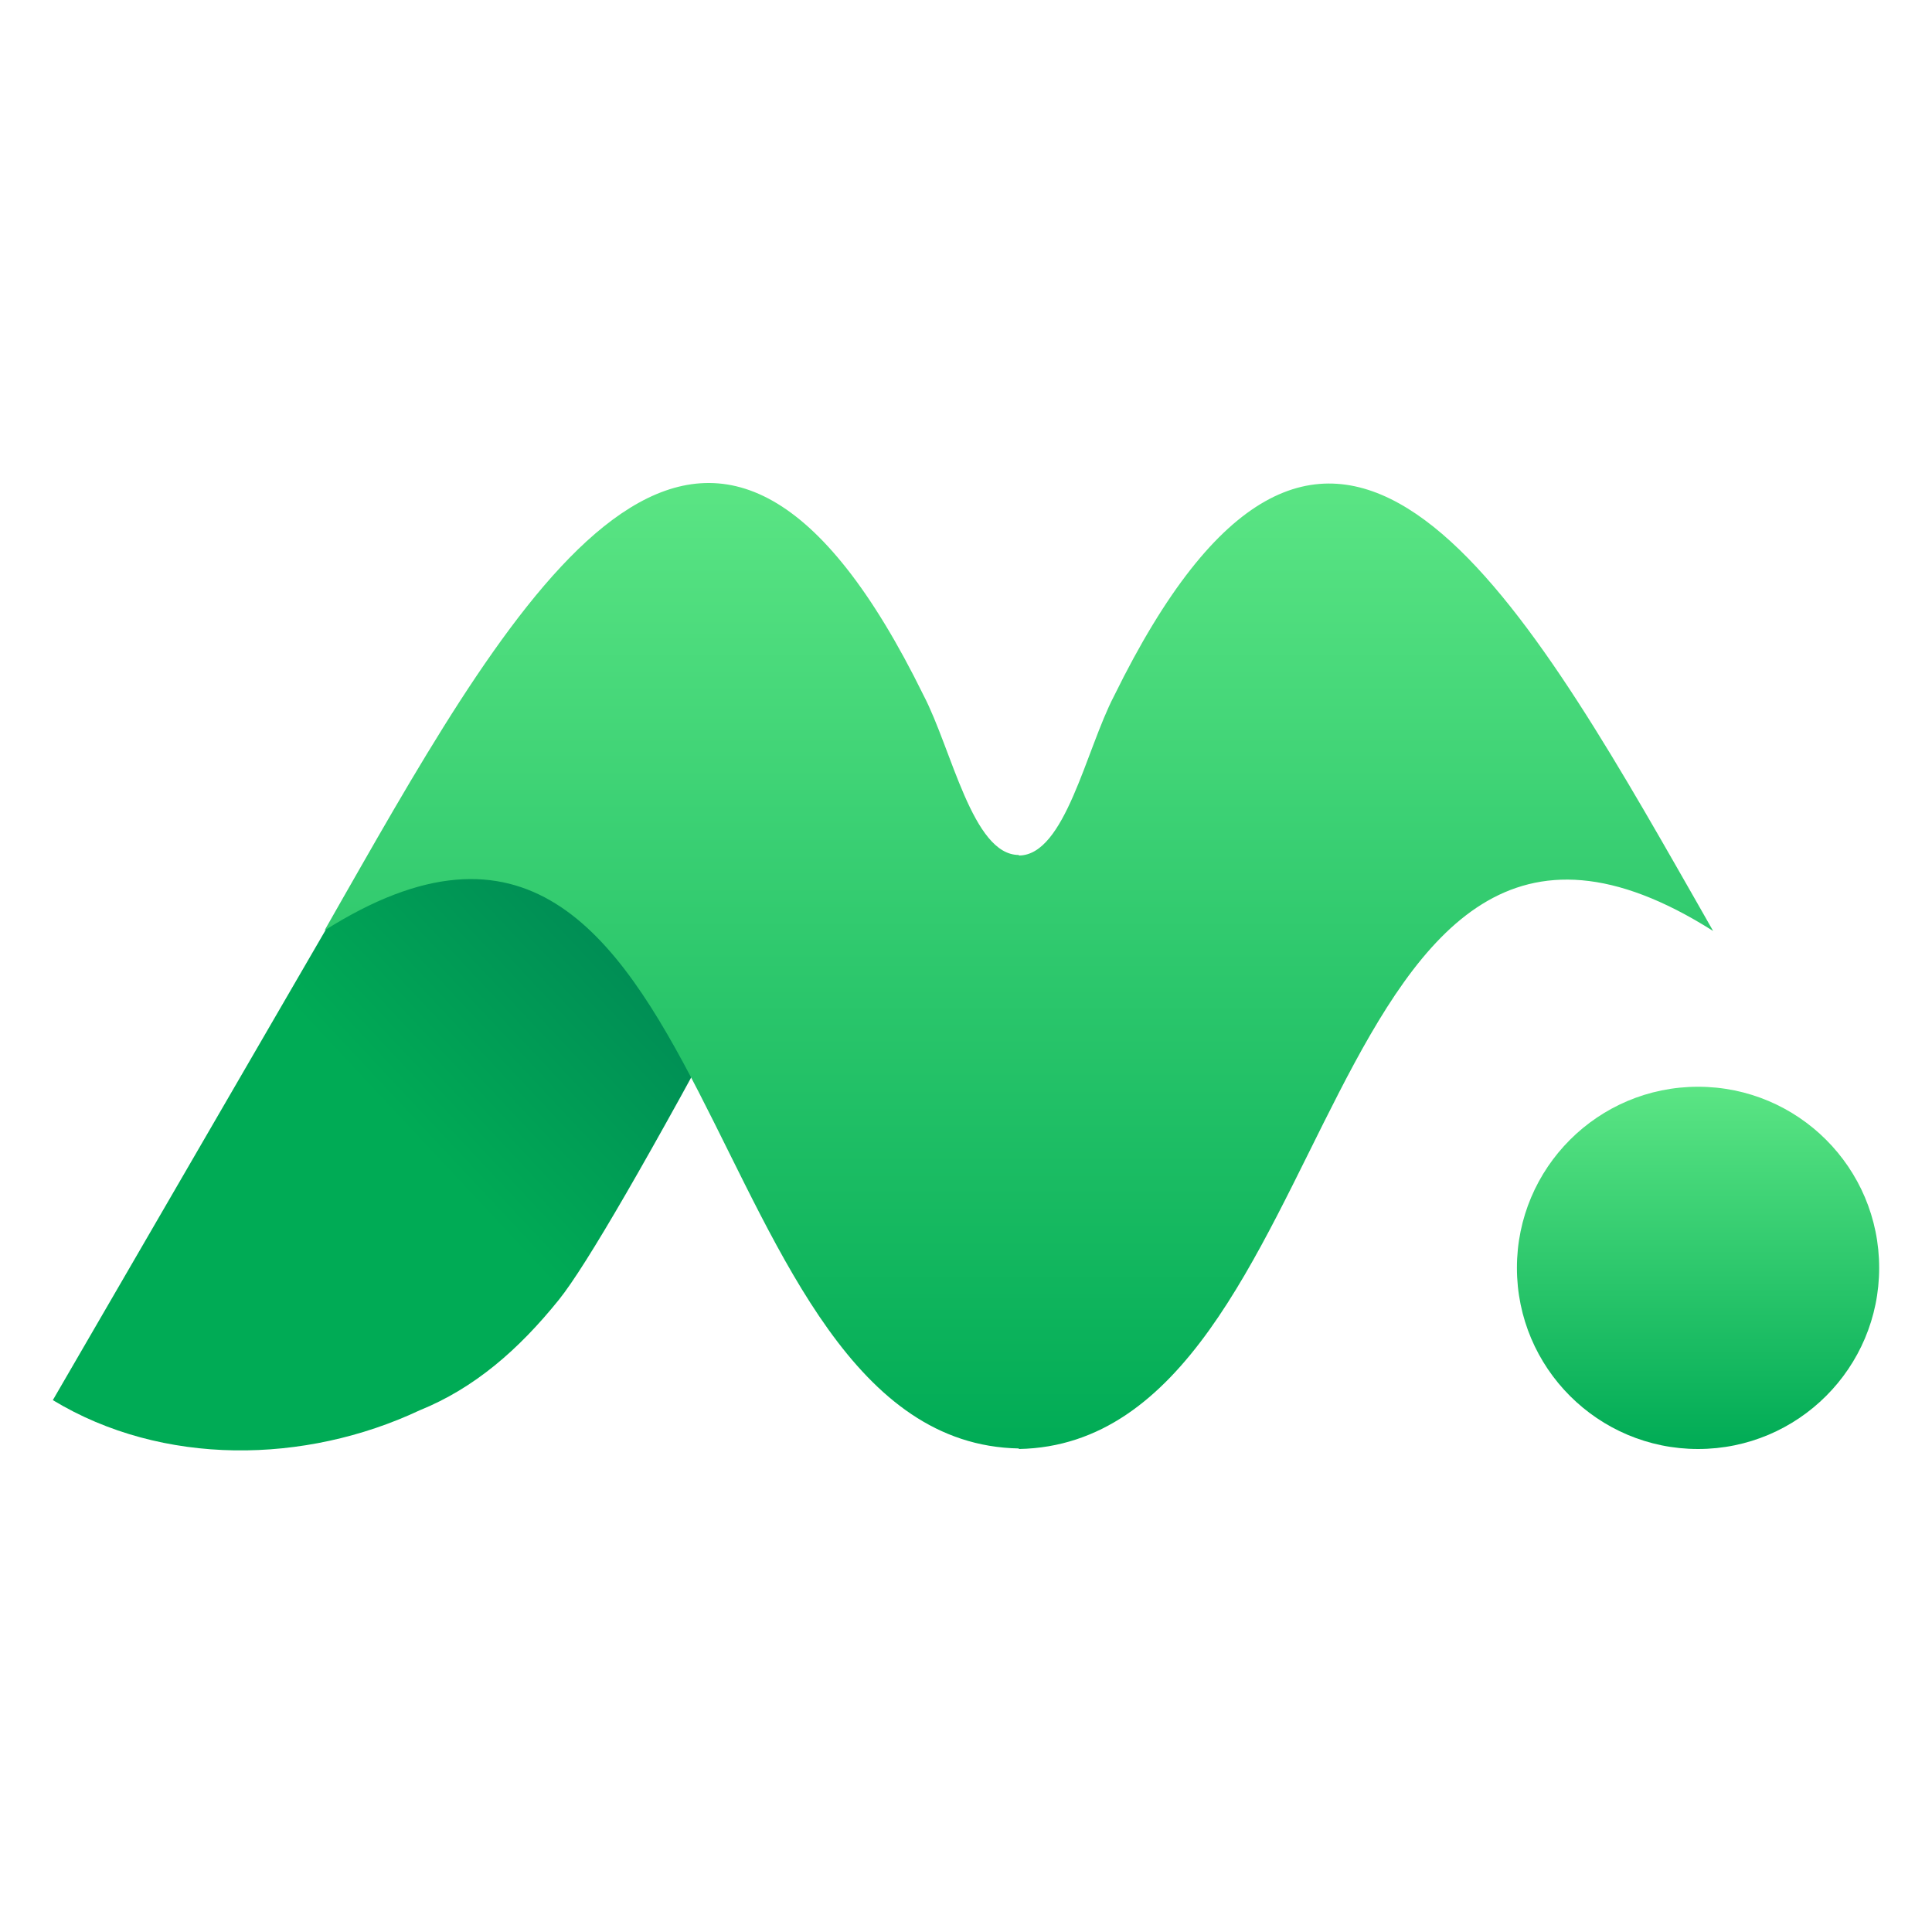
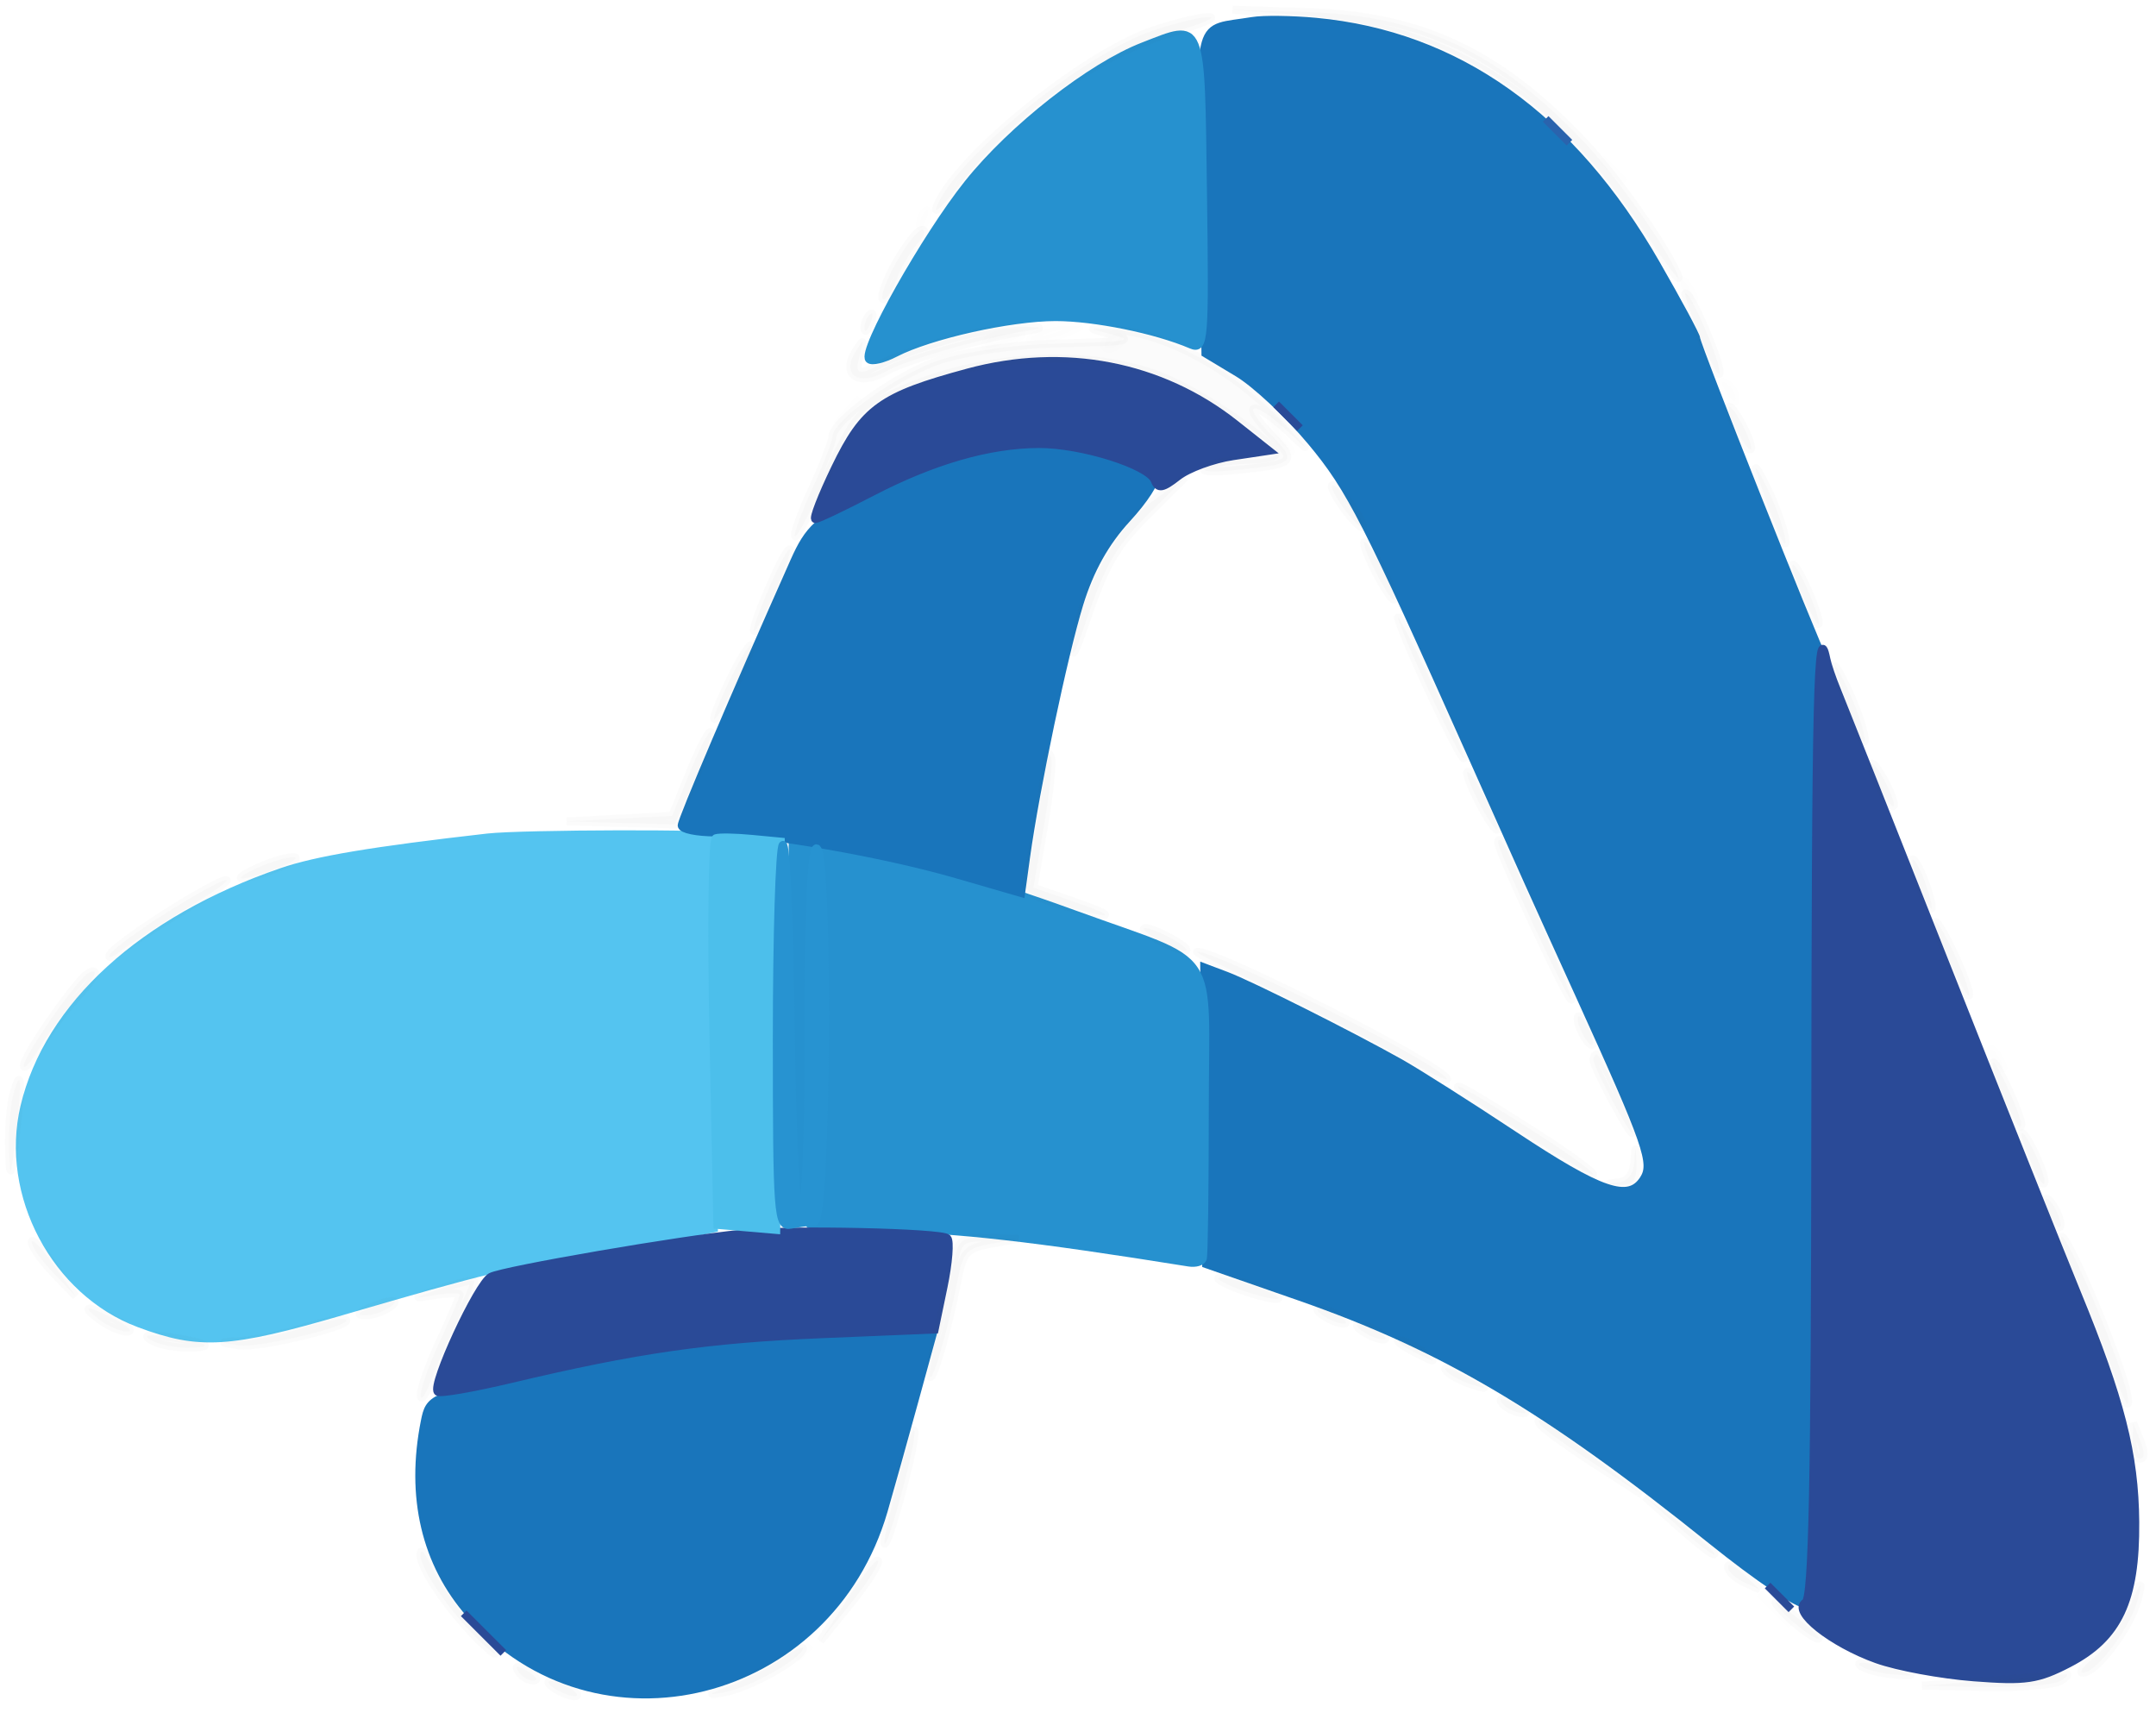
- <svg xmlns="http://www.w3.org/2000/svg" height="512" viewBox="0 0 512 512" width="512">
-   <linearGradient id="a" x1="100%" x2="50%" y1="5.663%" y2="50%">
-     <stop offset="0" stop-color="#007b55" />
-     <stop offset="1" stop-color="#00ab55" />
-   </linearGradient>
-   <linearGradient id="b" x1="50%" x2="50%" y1="0%" y2="100%">
-     <stop offset="0" stop-color="#5be584" />
-     <stop offset="1" stop-color="#00ab55" />
-   </linearGradient>
-   <g fill="none" fill-rule="evenodd" transform="translate(14 128)">
-     <path d="m92.807 83.107c44.289 22.889 46.308 23.935 46.401 23.98.012.009.642.333 44.793 23.153-26.072 48.54-42.693 77.266-49.868 86.179-10.759 13.37-22.495 23.493-36.93 29.334-30.346 14.262-68.07 14.929-97.202-2.704z" fill="url(#a)" />
-     <g fill="url(#b)">
-       <path d="m430.31 101.726c-46.271-80.956-94.1-157.228-149.043-45.344-7.516 14.383-12.995 42.337-25.267 42.337v-.142c-12.272 0-17.749-27.953-25.265-42.337-54.945-111.885-102.774-35.612-149.045 45.344-3.482 6.105-6.827 11.932-9.69 16.996 106.038-67.127 97.11 135.666 184 137.278v.142c86.891-1.611 77.962-204.405 184-137.28-2.861-5.062-6.206-10.889-9.69-16.994" />
-       <path d="m436 256c26.509 0 48-21.491 48-48s-21.491-48-48-48-48 21.491-48 48 21.491 48 48 48" />
-     </g>
+ <svg xmlns="http://www.w3.org/2000/svg" version="1.0" width="272pt" height="216pt" viewBox="0 0 272 216" style="" preserveAspectRatio="xMidYMid meet">
+   <g fill="#1975BBFF" stroke="#1975BBFF">
+     <path d="M 158.000 2.647 C 150.850 3.828 151.468 1.678 151.788 24.243 L 152.076 44.575 156.171 47.037 C 158.423 48.392 162.588 52.288 165.427 55.695 C 170.395 61.659 172.359 65.505 185.746 95.500 C 192.845 111.406 193.041 111.840 199.249 125.500 C 207.886 144.506 208.661 146.738 207.336 148.779 C 205.471 151.652 201.976 150.456 191.000 143.188 C 185.225 139.364 178.733 135.245 176.574 134.036 C 170.251 130.494 157.733 124.218 154.711 123.075 L 151.922 122.020 152.046 140.740 L 152.169 159.460 163.932 163.556 C 182.080 169.875 195.175 177.621 215.978 194.341 C 221.741 198.973 227.028 202.543 227.728 202.274 C 228.737 201.887 229.000 189.616 229.000 142.834 C 229.000 101.085 229.313 84.076 230.074 84.546 C 230.826 85.010 230.845 84.653 230.138 83.355 C 228.897 81.073 214.000 43.547 214.000 42.701 C 214.000 42.366 211.727 38.133 208.948 33.296 C 198.267 14.697 183.794 4.402 166.000 2.746 C 162.975 2.464 159.375 2.420 158.000 2.647 " />
+   </g>
+   <g fill="#54C4F0FF" stroke="#54C4F0FF">
+     <path d="M 61.500 105.642 C 47.007 107.294 39.917 108.480 35.538 109.987 C 17.999 116.021 6.072 126.906 3.073 139.613 C 0.463 150.673 6.984 162.979 17.549 166.933 C 25.160 169.780 28.918 169.555 43.159 165.397 C 61.234 160.119 64.472 159.334 75.500 157.548 C 81.000 156.657 86.528 155.707 87.784 155.437 L 90.068 154.945 89.784 130.472 C 89.602 114.831 89.861 105.847 90.500 105.578 C 91.675 105.084 65.894 105.141 61.500 105.642 " />
+   </g>
+   <g fill="#2A4A97FF" stroke="#2A4A97FF">
+     <path d="M 229.016 141.063 C 228.982 187.022 228.684 201.577 227.766 202.145 C 225.998 203.237 231.079 207.276 236.791 209.318 C 239.381 210.244 244.875 211.261 249.000 211.578 C 255.572 212.084 257.057 211.868 261.000 209.828 C 267.242 206.599 269.467 201.869 269.386 192.000 C 269.315 183.436 267.554 176.527 261.995 163.000 C 259.847 157.775 252.392 139.100 245.427 121.500 C 238.461 103.900 232.297 88.375 231.728 87.000 C 231.158 85.625 230.571 83.896 230.421 83.158 C 229.306 77.642 229.054 87.994 229.016 141.063 " />
+   </g>
+   <g fill="#1975BBFF" stroke="#1975BBFF">
+     <path d="M 93.500 168.666 C 85.508 169.643 76.460 171.280 65.846 173.668 C 54.490 176.224 54.177 176.367 53.596 179.271 C 51.694 188.781 53.670 197.207 59.303 203.607 C 75.259 221.733 104.558 214.414 111.484 190.570 C 112.294 187.782 114.036 181.563 115.355 176.750 L 117.754 168.000 107.127 168.150 C 101.282 168.232 95.150 168.465 93.500 168.666 " />
+   </g>
+   <g fill="#2691CFFF" stroke="#2691CFFF">
+     <path d="M 100.000 129.412 C 100.000 144.471 100.362 153.000 101.000 153.000 C 101.638 153.000 102.000 144.667 102.000 130.000 C 102.000 115.333 102.362 107.000 103.000 107.000 C 103.638 107.000 104.000 115.476 104.000 130.427 C 104.000 151.897 103.854 153.892 102.250 154.311 C 101.288 154.562 105.450 154.823 111.500 154.891 C 120.527 154.991 130.362 156.107 150.000 159.259 C 150.825 159.392 151.613 159.163 151.750 158.750 C 151.888 158.338 152.000 149.916 152.000 140.035 C 152.000 119.062 153.984 122.042 135.551 115.326 C 123.525 110.944 112.291 107.776 104.250 106.499 L 100.000 105.824 100.000 129.412 " />
+   </g>
+   <g fill="#1975BBFF" stroke="#1975BBFF">
+     <path d="M 120.932 57.439 C 118.419 58.133 113.199 60.363 109.331 62.395 C 103.197 65.619 102.032 66.691 100.206 70.795 C 92.720 87.613 86.000 103.381 86.000 104.126 C 86.000 104.607 87.913 105.002 90.250 105.004 C 96.494 105.010 111.379 107.596 120.689 110.293 L 128.825 112.649 129.457 108.075 C 130.639 99.506 134.218 82.517 136.182 76.151 C 137.510 71.848 139.436 68.398 142.157 65.445 C 144.366 63.049 145.908 60.661 145.585 60.138 C 144.496 58.376 135.683 55.999 130.572 56.089 C 127.782 56.139 123.444 56.746 120.932 57.439 " />
+   </g>
+   <g fill="#2691CFFF" stroke="#2691CFFF">
+     <path d="M 144.225 5.842 C 137.609 8.408 127.728 16.149 122.132 23.151 C 116.758 29.874 108.635 44.301 109.651 45.317 C 109.982 45.649 111.454 45.299 112.921 44.541 C 117.317 42.267 127.432 40.000 133.176 40.000 C 138.091 40.000 145.800 41.567 150.272 43.475 C 151.938 44.186 152.027 43.052 151.772 24.378 C 151.468 2.156 151.776 2.913 144.225 5.842 " />
+   </g>
+   <g fill="#2A4A97FF" stroke="#2A4A97FF">
+     <path d="M 93.500 155.618 C 86.104 156.327 63.515 160.216 61.925 161.054 C 60.292 161.914 54.376 174.710 55.221 175.555 C 55.485 175.818 59.660 175.093 64.500 173.944 C 80.317 170.187 89.280 168.897 103.709 168.298 L 117.919 167.709 119.047 162.275 C 119.667 159.287 119.879 156.546 119.518 156.184 C 118.778 155.445 99.648 155.028 93.500 155.618 " />
+   </g>
+   <g fill="#2A4A97FF" stroke="#2A4A97FF">
+     <path d="M 122.108 46.987 C 111.191 49.933 108.982 51.520 105.367 59.009 C 103.643 62.579 102.518 65.491 102.867 65.479 C 103.215 65.468 106.425 63.938 110.000 62.080 C 117.719 58.068 124.803 56.028 131.072 56.012 C 136.469 55.998 144.933 58.663 145.681 60.612 C 146.101 61.706 146.688 61.604 148.592 60.106 C 149.903 59.075 153.031 57.923 155.541 57.546 L 160.106 56.861 155.846 53.490 C 146.438 46.045 134.280 43.701 122.108 46.987 " />
+   </g>
+   <g fill="#4CBFEBFF" stroke="#4CBFEBFF">
+     <path d="M 90.312 105.728 C 89.865 105.876 89.725 116.913 90.000 130.254 L 90.500 154.509 94.216 154.828 L 97.931 155.147 98.216 130.654 L 98.500 106.161 94.812 105.810 C 92.783 105.617 90.758 105.580 90.312 105.728 " />
+   </g>
+   <g fill="#33333305" stroke="#33333305">
+     <path d="M 139.500 41.984 C 143.480 42.983 142.964 43.090 133.000 43.337 C 128.301 43.454 121.995 44.333 118.897 45.303 C 113.568 46.971 105.000 53.037 105.000 55.142 C 105.000 55.684 103.856 58.630 102.457 61.688 C 101.058 64.746 100.091 67.424 100.306 67.640 C 100.522 67.856 102.314 64.448 104.288 60.068 C 107.320 53.339 108.478 51.797 111.749 50.128 C 122.642 44.571 137.834 43.607 147.436 47.864 C 152.546 50.129 160.915 55.934 160.969 57.250 C 160.986 57.663 159.313 58.007 157.250 58.015 C 155.188 58.024 152.877 58.425 152.115 58.908 C 151.262 59.448 152.604 59.604 155.615 59.314 C 163.410 58.562 163.681 58.320 160.482 54.981 C 156.017 50.320 158.325 50.378 163.157 55.048 C 165.546 57.356 165.017 56.602 161.982 53.372 C 155.804 46.797 147.490 42.180 140.783 41.601 C 137.322 41.302 137.076 41.376 139.500 41.984 " />
+   </g>
+   <g fill="#2793D1FF" stroke="#2793D1FF">
+     <path d="M 98.750 106.582 C 98.338 106.995 98.000 118.019 98.000 131.078 C 98.000 153.153 98.123 154.799 99.750 154.488 C 100.713 154.304 102.063 154.119 102.750 154.077 C 104.344 153.979 104.594 107.000 103.000 107.000 C 102.362 107.000 102.000 115.333 102.000 130.000 C 102.000 144.384 101.632 153.000 101.018 153.000 C 100.411 153.000 99.934 144.000 99.768 129.416 C 99.621 116.444 99.163 106.169 98.750 106.582 " />
+   </g>
+   <g fill="#33333305" stroke="#33333305">
+     <path d="M 164.000 1.905 C 182.638 3.394 195.692 11.562 207.302 29.000 C 210.049 33.125 212.048 35.790 211.745 34.921 C 210.648 31.778 204.082 22.398 199.839 17.914 C 189.127 6.593 179.304 1.971 165.000 1.523 L 155.500 1.226 164.000 1.905 " />
+   </g>
+   <g fill="#33333305" stroke="#33333305">
+     <path d="M 145.387 3.885 C 136.504 6.915 120.343 20.142 118.129 26.194 C 117.783 27.139 119.206 25.720 121.292 23.042 C 128.169 14.211 138.543 6.859 148.107 4.038 C 151.623 3.001 153.600 2.150 152.500 2.147 C 151.400 2.143 148.199 2.925 145.387 3.885 " />
+   </g>
+   <g fill="#33333305" stroke="#33333305">
+     <path d="M 159.500 124.401 C 164.450 126.746 171.782 130.528 175.793 132.805 C 179.803 135.083 182.835 136.542 182.529 136.047 C 181.277 134.020 153.208 119.784 151.029 120.069 C 150.738 120.107 154.550 122.057 159.500 124.401 " />
+   </g>
+   <g fill="#33333305" stroke="#33333305">
+     <path d="M 119.500 42.880 C 116.200 43.836 112.517 45.154 111.316 45.809 C 108.241 47.486 107.779 47.314 108.480 44.750 C 109.036 42.719 108.983 42.680 107.944 44.346 C 106.088 47.323 108.347 48.805 111.760 46.850 C 114.340 45.372 124.471 42.483 130.000 41.649 C 131.712 41.391 131.396 41.252 129.000 41.207 C 127.075 41.172 122.800 41.924 119.500 42.880 " />
+   </g>
+   <g fill="#33333305" stroke="#33333305">
+     <path d="M 132.071 95.500 C 131.866 97.875 129.881 109.642 129.438 111.113 C 129.072 112.329 130.130 113.069 133.726 114.113 C 140.429 116.060 141.493 115.814 135.438 113.717 L 130.376 111.964 131.696 104.256 C 132.422 100.017 132.823 96.087 132.587 95.524 C 132.313 94.870 132.127 94.862 132.071 95.500 " />
+   </g>
+   <g fill="#33333305" stroke="#33333305">
+     <path d="M 145.312 63.291 C 140.924 66.478 136.523 74.449 135.465 81.125 C 135.122 83.293 135.595 82.532 136.787 79.000 C 139.472 71.047 140.678 68.983 145.333 64.374 L 149.500 60.248 145.312 63.291 " />
+   </g>
+   <g fill="#33333305" stroke="#33333305">
+     <path d="M 260.000 156.250 C 260.000 156.571 260.950 159.009 262.112 161.667 C 263.274 164.325 265.295 169.425 266.605 173.000 C 268.073 177.006 268.757 178.157 268.388 176.000 C 267.650 171.679 260.000 153.667 260.000 156.250 " />
+   </g>
+   <g fill="#33333305" stroke="#33333305">
+     <path d="M 120.430 158.750 C 120.096 160.263 119.179 164.155 118.394 167.399 C 117.608 170.644 117.136 173.469 117.344 173.678 C 117.768 174.101 119.607 167.625 120.803 161.500 C 121.499 157.936 121.961 157.433 125.042 156.882 L 128.500 156.263 124.769 156.132 C 121.468 156.015 120.968 156.317 120.430 158.750 " />
+   </g>
+   <g fill="#33333305" stroke="#33333305">
+     <path d="M 87.032 97.421 L 84.803 102.913 78.151 103.261 L 71.500 103.608 78.305 103.804 L 85.110 104.000 87.597 98.376 C 88.965 95.282 89.899 92.566 89.673 92.340 C 89.447 92.113 88.258 94.400 87.032 97.421 " />
+   </g>
+   <g fill="#33333305" stroke="#33333305">
+     <path d="M 55.500 162.594 C 52.070 163.732 51.963 163.845 54.750 163.381 C 56.538 163.084 58.000 163.057 58.000 163.321 C 58.000 163.585 56.879 166.209 55.510 169.151 C 54.140 172.093 53.047 175.175 53.080 176.000 C 53.114 176.825 53.730 175.900 54.450 173.945 C 55.171 171.990 56.745 168.459 57.950 166.098 C 59.154 163.738 59.996 161.685 59.820 161.536 C 59.644 161.388 57.700 161.863 55.500 162.594 " />
+   </g>
+   <g fill="#33333305" stroke="#33333305">
+     <path d="M 189.000 106.261 C 189.000 107.351 197.730 126.119 198.237 126.119 C 198.719 126.119 190.282 106.949 189.422 106.089 C 189.190 105.857 189.000 105.934 189.000 106.261 " />
+   </g>
+   <g fill="#33333305" stroke="#33333305">
+     <path d="M 184.109 137.365 C 185.342 138.754 201.000 148.742 200.987 148.132 C 200.980 147.784 197.717 145.421 193.737 142.879 C 185.835 137.834 183.170 136.308 184.109 137.365 " />
+   </g>
+   <g fill="#33333305" stroke="#33333305">
+     <path d="M 176.383 78.000 C 177.169 80.850 184.302 96.031 184.678 95.655 C 184.885 95.448 183.011 91.053 180.512 85.889 C 178.013 80.725 176.155 77.175 176.383 78.000 " />
+   </g>
+   <g fill="#33333305" stroke="#33333305">
+     <path d="M 251.000 212.000 L 242.500 212.627 250.500 212.798 C 254.900 212.892 259.175 212.533 260.000 212.000 C 260.825 211.467 261.050 211.108 260.500 211.202 C 259.950 211.296 255.675 211.655 251.000 212.000 " />
+   </g>
+   <g fill="#33333305" stroke="#33333305">
+     <path d="M 113.526 185.816 C 112.440 190.042 111.561 193.950 111.571 194.500 C 111.612 196.559 115.248 183.539 115.371 180.892 C 115.442 179.374 114.612 181.589 113.526 185.816 " />
+   </g>
+   <g fill="#33333305" stroke="#33333305">
+     <path d="M 21.000 115.132 C 17.425 117.394 14.224 119.752 13.886 120.372 C 13.548 120.993 14.223 120.762 15.386 119.861 C 16.549 118.959 20.200 116.598 23.500 114.613 C 26.800 112.629 29.050 111.008 28.500 111.012 C 27.950 111.016 24.575 112.870 21.000 115.132 " />
+   </g>
+   <g fill="#33333305" stroke="#33333305">
+     <path d="M 38.000 167.555 C 35.525 168.333 32.150 169.044 30.500 169.135 C 27.611 169.294 27.598 169.315 30.151 169.707 C 32.736 170.104 45.485 166.960 43.500 166.416 C 42.950 166.265 40.475 166.778 38.000 167.555 " />
+   </g>
+   <g fill="#33333305" stroke="#33333305">
+     <path d="M 53.039 196.100 C 52.991 198.054 57.696 204.599 61.594 208.000 C 63.169 209.375 62.523 208.338 60.158 205.695 C 57.792 203.052 55.232 199.452 54.468 197.695 C 53.703 195.938 53.061 195.220 53.039 196.100 " />
+   </g>
+   <g fill="#33333305" stroke="#33333305">
+     <path d="M 194.276 179.638 C 194.598 180.158 197.621 182.365 200.993 184.542 L 207.125 188.500 201.813 184.435 C 195.562 179.652 193.457 178.312 194.276 179.638 " />
+   </g>
+   <g fill="#33333305" stroke="#33333305">
+     <path d="M 10.414 123.383 C 7.865 126.155 3.000 133.389 3.004 134.400 C 3.006 135.005 3.952 133.925 5.106 132.000 C 6.260 130.075 8.363 127.267 9.779 125.760 C 11.195 124.254 12.162 122.837 11.927 122.611 C 11.692 122.386 11.011 122.733 10.414 123.383 " />
+   </g>
+   <g fill="#33333305" stroke="#33333305">
+     <path d="M 98.831 209.127 C 97.363 210.184 94.438 211.719 92.331 212.539 C 89.230 213.746 89.072 213.917 91.500 213.437 C 94.675 212.809 100.921 209.339 101.284 208.000 C 101.403 207.563 100.299 208.070 98.831 209.127 " />
+   </g>
+   <g fill="#33333305" stroke="#33333305">
+     <path d="M 268.634 202.769 C 267.608 205.117 265.634 207.929 264.249 209.019 C 262.864 210.108 262.201 211.000 262.776 211.000 C 264.505 211.000 268.864 205.167 269.709 201.721 C 270.339 199.155 270.121 199.368 268.634 202.769 " />
+   </g>
+   <g fill="#33333305" stroke="#33333305">
+     <path d="M 107.000 201.576 L 103.500 207.005 107.275 202.326 C 109.351 199.753 110.926 197.310 110.775 196.898 C 110.624 196.485 108.925 198.591 107.000 201.576 " />
+   </g>
+   <g fill="#33333305" stroke="#33333305">
+     <path d="M 1.641 138.210 C 1.303 139.470 1.083 142.525 1.150 145.000 C 1.258 148.935 1.368 148.683 2.023 143.000 C 2.811 136.164 2.668 134.375 1.641 138.210 " />
+   </g>
+   <g fill="#33333305" stroke="#33333305">
+     <path d="M 244.106 116.500 C 244.115 117.050 245.215 119.750 246.550 122.500 C 247.885 125.250 248.700 126.375 248.362 125.000 C 247.656 122.134 244.080 114.992 244.106 116.500 " />
+   </g>
+   <g fill="#33333305" stroke="#33333305">
+     <path d="M 231.593 84.500 C 233.307 90.041 235.470 95.140 235.244 93.105 C 235.103 91.837 234.085 88.932 232.981 86.649 C 231.878 84.367 231.253 83.400 231.593 84.500 " />
+   </g>
+   <g fill="#33333305" stroke="#33333305">
+     <path d="M 221.593 59.500 C 223.307 65.041 225.470 70.140 225.244 68.105 C 225.103 66.837 224.085 63.932 222.981 61.649 C 221.878 59.367 221.253 58.400 221.593 59.500 " />
+   </g>
+   <g fill="#33333305" stroke="#33333305">
+     <path d="M 201.045 133.750 C 201.106 134.760 205.897 143.668 205.955 142.877 C 206.025 141.911 201.964 133.000 201.453 133.000 C 201.204 133.000 201.020 133.338 201.045 133.750 " />
+   </g>
+   <g fill="#33333305" stroke="#33333305">
+     <path d="M 97.136 73.905 C 94.188 80.758 94.548 81.749 97.569 75.095 C 98.919 72.122 99.855 69.521 99.648 69.315 C 99.441 69.108 98.311 71.174 97.136 73.905 " />
+   </g>
+   <g fill="#33333305" stroke="#33333305">
+     <path d="M 214.588 42.750 C 215.888 45.913 216.953 47.825 216.954 47.000 C 216.956 45.360 213.367 37.000 212.661 37.000 C 212.420 37.000 213.287 39.588 214.588 42.750 " />
+   </g>
+   <g fill="#33333305" stroke="#33333305">
+     <path d="M 113.083 33.066 C 111.826 35.302 111.056 37.389 111.371 37.704 C 111.686 38.020 112.438 36.978 113.042 35.391 C 113.645 33.803 114.853 31.715 115.725 30.752 C 116.597 29.788 116.873 29.000 116.339 29.000 C 115.805 29.000 114.340 30.830 113.083 33.066 " />
+   </g>
+   <g fill="#33333305" stroke="#33333305">
+     <path d="M 92.189 85.549 C 89.176 91.749 89.512 92.617 92.615 86.652 C 94.003 83.986 94.967 81.633 94.757 81.424 C 94.548 81.215 93.392 83.071 92.189 85.549 " />
+   </g>
+   <g fill="#33333305" stroke="#33333305">
+     <path d="M 212.000 192.788 C 214.475 194.988 216.405 196.437 216.288 196.008 C 216.171 195.579 214.146 193.779 211.788 192.008 L 207.500 188.789 212.000 192.788 " />
+   </g>
+   <g fill="#33333305" stroke="#33333305">
+     <path d="M 156.000 162.500 C 157.925 163.241 160.175 163.848 161.000 163.848 C 161.825 163.848 160.925 163.241 159.000 162.500 C 157.075 161.759 154.825 161.152 154.000 161.152 C 153.175 161.152 154.075 161.759 156.000 162.500 " />
+   </g>
+   <g fill="#33333305" stroke="#33333305">
+     <path d="M 4.000 156.680 C 4.000 157.250 5.249 159.017 6.776 160.608 L 9.552 163.500 6.776 159.572 C 5.249 157.411 4.000 156.110 4.000 156.680 " />
+   </g>
+   <g fill="#33333305" stroke="#33333305">
+     <path d="M 206.188 146.500 C 206.060 148.200 205.360 149.057 204.000 149.179 C 202.557 149.307 202.627 149.377 204.250 149.429 C 206.069 149.486 206.488 148.974 206.438 146.750 C 206.385 144.448 206.344 144.407 206.188 146.500 " />
+   </g>
+   <g fill="#33333305" stroke="#33333305">
+     <path d="M 226.114 71.500 C 226.133 72.050 227.014 74.300 228.072 76.500 C 229.130 78.700 229.715 79.375 229.373 78.000 C 228.668 75.169 226.062 69.970 226.114 71.500 " />
+   </g>
+   <g fill="#33333305" stroke="#33333305">
+     <path d="M 234.639 210.039 C 235.128 210.528 237.043 211.057 238.894 211.214 C 241.925 211.472 241.837 211.383 238.005 210.324 C 235.664 209.678 234.149 209.549 234.639 210.039 " />
+   </g>
+   <g fill="#33333305" stroke="#33333305">
+     <path d="M 224.764 203.154 C 226.009 204.532 227.919 206.073 229.008 206.580 C 230.096 207.086 229.077 205.959 226.743 204.075 C 223.941 201.813 223.269 201.500 224.764 203.154 " />
+   </g>
+   <g fill="#33333305" stroke="#33333305">
+     <path d="M 19.000 169.013 C 19.825 169.539 21.813 169.976 23.417 169.985 C 27.285 170.005 26.443 169.428 21.500 168.670 C 18.776 168.252 17.979 168.362 19.000 169.013 " />
+   </g>
+   <g fill="#33333305" stroke="#33333305">
+     <path d="M 252.519 137.699 C 254.017 141.286 255.000 142.905 255.000 141.789 C 255.000 140.710 251.962 134.000 251.473 134.000 C 251.198 134.000 251.669 135.664 252.519 137.699 " />
+   </g>
+   <g fill="#33333305" stroke="#33333305">
+     <path d="M 32.500 109.464 C 28.638 111.232 30.434 111.258 35.000 109.500 C 36.925 108.759 37.825 108.138 37.000 108.121 C 36.175 108.104 34.150 108.708 32.500 109.464 " />
+   </g>
+   <g fill="#33333305" stroke="#33333305">
+     <path d="M 185.084 97.500 C 185.084 98.050 185.946 100.075 187.000 102.000 C 188.054 103.925 188.916 105.050 188.916 104.500 C 188.916 103.950 188.054 101.925 187.000 100.000 C 185.946 98.075 185.084 96.950 185.084 97.500 " />
+   </g>
+   <g fill="#33333305" stroke="#33333305">
+     <path d="M 172.084 68.500 C 172.084 69.050 172.946 71.075 174.000 73.000 C 175.054 74.925 175.916 76.050 175.916 75.500 C 175.916 74.950 175.054 72.925 174.000 71.000 C 172.946 69.075 172.084 67.950 172.084 68.500 " />
+   </g>
+   <g fill="#33333305" stroke="#33333305">
+     <path d="M 255.035 143.135 C 255.016 143.485 255.657 145.285 256.461 147.135 C 257.264 148.986 257.923 149.825 257.925 149.000 C 257.929 147.559 255.108 141.834 255.035 143.135 " />
+   </g>
+   <g fill="#33333305" stroke="#33333305">
+     <path d="M 241.573 110.000 C 241.941 111.375 242.659 113.175 243.169 114.000 C 243.813 115.042 243.892 114.737 243.427 113.000 C 243.059 111.625 242.341 109.825 241.831 109.000 C 241.187 107.958 241.108 108.263 241.573 110.000 " />
+   </g>
+   <g fill="#33333305" stroke="#33333305">
+     <path d="M 168.022 61.342 C 168.010 61.806 168.900 63.329 170.000 64.727 C 171.100 66.126 171.990 66.872 171.978 66.385 C 171.948 65.219 168.051 60.250 168.022 61.342 " />
+   </g>
+   <g fill="#00000001" stroke="#00000001">
+     <path d="M 131.000 42.000 C 129.667 42.862 129.667 42.963 131.000 42.914 C 131.825 42.884 133.400 42.473 134.500 42.000 L 136.500 41.141 134.500 41.086 C 133.400 41.055 131.825 41.467 131.000 42.000 " />
+   </g>
+   <g fill="#33333305" stroke="#33333305">
+     <path d="M 182.382 172.810 C 182.714 173.346 184.193 174.171 185.670 174.642 C 187.905 175.356 187.804 175.193 185.067 173.667 C 183.259 172.659 182.051 172.274 182.382 172.810 " />
+   </g>
+   <g fill="#33333305" stroke="#33333305">
+     <path d="M 12.559 166.468 C 13.626 167.276 15.175 167.948 16.000 167.962 C 16.825 167.976 16.211 167.315 14.636 166.494 C 10.989 164.592 10.063 164.580 12.559 166.468 " />
+   </g>
+   <g fill="#33333305" stroke="#33333305">
+     <path d="M 146.000 118.500 C 147.375 119.286 148.950 119.929 149.500 119.929 C 150.050 119.929 149.375 119.286 148.000 118.500 C 146.625 117.714 145.050 117.071 144.500 117.071 C 143.950 117.071 144.625 117.714 146.000 118.500 " />
+   </g>
+   <g fill="#33333305" stroke="#33333305">
+     <path d="M 236.071 96.500 C 236.071 97.050 236.714 98.625 237.500 100.000 C 238.286 101.375 238.929 102.050 238.929 101.500 C 238.929 100.950 238.286 99.375 237.500 98.000 C 236.714 96.625 236.071 95.950 236.071 96.500 " />
+   </g>
+   <g fill="#33333305" stroke="#33333305">
+     <path d="M 218.071 51.500 C 218.071 52.050 218.714 53.625 219.500 55.000 C 220.286 56.375 220.929 57.050 220.929 56.500 C 220.929 55.950 220.286 54.375 219.500 53.000 C 218.714 51.625 218.071 50.950 218.071 51.500 " />
+   </g>
+   <g fill="#00000001" stroke="#00000001">
+     <path d="M 124.500 43.000 C 123.769 44.183 124.748 44.183 127.500 43.000 C 129.428 42.171 129.421 42.138 127.309 42.070 C 126.104 42.032 124.840 42.450 124.500 43.000 " />
+   </g>
+   <g fill="#33333305" stroke="#33333305">
+     <path d="M 218.000 197.667 C 218.000 198.205 218.902 199.062 220.004 199.572 L 222.009 200.500 220.004 198.595 C 218.902 197.547 218.000 197.130 218.000 197.667 " />
+   </g>
+   <g fill="#33333305" stroke="#33333305">
+     <path d="M 269.063 181.750 C 269.029 182.988 269.435 184.000 269.968 184.000 C 270.573 184.000 270.596 183.156 270.031 181.750 L 269.127 179.500 269.063 181.750 " />
+   </g>
+   <g fill="#33333305" stroke="#33333305">
+     <path d="M 178.500 170.592 C 181.223 171.965 181.321 171.962 179.559 170.552 C 178.491 169.699 177.141 169.018 176.559 169.040 C 175.976 169.062 176.850 169.761 178.500 170.592 " />
+   </g>
+   <g fill="#33333305" stroke="#33333305">
+     <path d="M 46.500 165.000 C 45.181 165.567 45.011 165.878 46.000 165.914 C 46.825 165.945 48.175 165.533 49.000 165.000 C 50.828 163.819 49.249 163.819 46.500 165.000 " />
+   </g>
+   <g fill="#2A4A97FF" stroke="#2A4A97FF">
+     <path d="M 61.000 206.000 L 63.500 208.500 61.000 206.000 L 58.500 203.500 61.000 206.000 " />
+   </g>
+   <g fill="#00000001" stroke="#00000001">
+     <path d="M 160.379 53.379 C 160.512 54.282 161.246 55.578 162.012 56.260 C 163.192 57.312 163.202 57.234 162.079 55.750 C 161.351 54.788 161.125 54.000 161.578 54.000 C 162.030 54.000 161.891 53.491 161.269 52.869 C 160.428 52.028 160.200 52.159 160.379 53.379 " />
+   </g>
+   <g fill="#33333305" stroke="#33333305">
+     <path d="M 70.000 213.000 C 70.825 213.533 71.950 213.969 72.500 213.969 C 73.050 213.969 72.825 213.533 72.000 213.000 C 71.175 212.467 70.050 212.031 69.500 212.031 C 68.950 212.031 69.175 212.467 70.000 213.000 " />
+   </g>
+   <g fill="#33333305" stroke="#33333305">
+     <path d="M 189.417 176.865 C 189.778 177.450 190.845 178.058 191.787 178.215 C 192.868 178.395 192.626 178.002 191.129 177.150 C 189.825 176.408 189.055 176.279 189.417 176.865 " />
+   </g>
+   <g fill="#33333305" stroke="#33333305">
+     <path d="M 172.000 168.000 C 172.825 168.533 173.950 168.969 174.500 168.969 C 175.050 168.969 174.825 168.533 174.000 168.000 C 173.175 167.467 172.050 167.031 171.500 167.031 C 170.950 167.031 171.175 167.467 172.000 168.000 " />
+   </g>
+   <g fill="#33333305" stroke="#33333305">
+     <path d="M 167.000 166.000 C 167.825 166.533 168.950 166.969 169.500 166.969 C 170.050 166.969 169.825 166.533 169.000 166.000 C 168.175 165.467 167.050 165.031 166.500 165.031 C 165.950 165.031 166.175 165.467 167.000 166.000 " />
+   </g>
+   <g fill="#33333305" stroke="#33333305">
+     <path d="M 258.031 151.500 C 258.031 152.050 258.467 153.175 259.000 154.000 C 259.533 154.825 259.969 155.050 259.969 154.500 C 259.969 153.950 259.533 152.825 259.000 152.000 C 258.467 151.175 258.031 150.950 258.031 151.500 " />
+   </g>
+   <g fill="#33333305" stroke="#33333305">
+     <path d="M 199.031 128.500 C 199.031 129.050 199.467 130.175 200.000 131.000 C 200.533 131.825 200.969 132.050 200.969 131.500 C 200.969 130.950 200.533 129.825 200.000 129.000 C 199.467 128.175 199.031 127.950 199.031 128.500 " />
+   </g>
+   <g fill="#00000001" stroke="#00000001">
+     <path d="M 224.000 203.000 L 226.000 205.000 224.000 203.000 L 222.000 201.000 224.000 203.000 " />
+   </g>
+   <g fill="#00000001" stroke="#00000001">
+     <path d="M 107.000 51.888 L 105.500 53.563 107.000 51.888 L 108.500 50.212 107.000 51.888 " />
+   </g>
+   <g fill="#00000001" stroke="#00000001">
+     <path d="M 139.500 43.000 C 139.160 43.550 139.332 44.000 139.882 44.000 C 140.432 44.000 141.160 43.550 141.500 43.000 C 141.840 42.450 141.668 42.000 141.118 42.000 C 140.568 42.000 139.840 42.450 139.500 43.000 " />
+   </g>
+   <g fill="#33333305" stroke="#33333305">
+     <path d="M 65.422 210.874 C 65.805 211.493 66.654 211.986 67.309 211.970 C 67.964 211.953 67.651 211.446 66.613 210.843 C 65.224 210.037 64.910 210.045 65.422 210.874 " />
+   </g>
+   <g fill="#33333305" stroke="#33333305">
+     <path d="M 109.750 39.666 C 109.338 40.033 109.030 40.821 109.066 41.417 C 109.102 42.013 109.439 41.712 109.816 40.750 C 110.192 39.787 110.163 39.300 109.750 39.666 " />
+   </g>
+   <g fill="#2A4A97FF" stroke="#2A4A97FF">
+     <path d="M 224.500 201.500 L 226.000 203.000 224.500 201.500 L 223.000 200.000 224.500 201.500 " />
+   </g>
+   <g fill="#2A4A97FF" stroke="#2A4A97FF">
+     <path d="M 162.500 52.500 L 164.000 54.000 162.500 52.500 L 161.000 51.000 162.500 52.500 " />
+   </g>
+   <g fill="#00000001" stroke="#00000001">
+     <path d="M 101.378 208.378 L 100.500 209.256 101.378 208.378 L 102.256 207.500 101.378 208.378 " />
+   </g>
+   <g fill="#00000001" stroke="#00000001">
+     <path d="M 251.030 132.691 C 251.014 133.346 251.507 134.195 252.126 134.578 C 252.955 135.090 252.963 134.776 252.157 133.387 C 251.554 132.349 251.047 132.036 251.030 132.691 " />
+   </g>
+   <g fill="#00000001" stroke="#00000001">
+     <path d="M 217.843 49.613 C 218.446 50.651 218.953 50.964 218.970 50.309 C 218.986 49.654 218.493 48.805 217.874 48.422 C 217.045 47.910 217.037 48.224 217.843 49.613 " />
+   </g>
+   <g fill="#00000001" stroke="#00000001">
+     <path d="M 212.030 35.691 C 212.014 36.346 212.507 37.195 213.126 37.578 C 213.955 38.090 213.963 37.776 213.157 36.387 C 212.554 35.349 212.047 35.036 212.030 35.691 " />
+   </g>
+   <g fill="#00000001" stroke="#00000001">
+     <path d="M 116.750 26.666 C 116.338 27.033 116.030 27.821 116.066 28.417 C 116.102 29.013 116.439 28.712 116.816 27.750 C 117.192 26.787 117.163 26.300 116.750 26.666 " />
+   </g>
+   <g fill="#00000001" stroke="#00000001">
+     <path d="M 203.500 21.500 L 205.000 23.000 203.500 21.500 L 202.000 20.000 203.500 21.500 " />
+   </g>
+   <g fill="#2A63ADFF" stroke="#2A63ADFF">
+     <path d="M 196.500 16.500 L 198.000 18.000 196.500 16.500 L 195.000 15.000 196.500 16.500 " />
  </g>
</svg>
